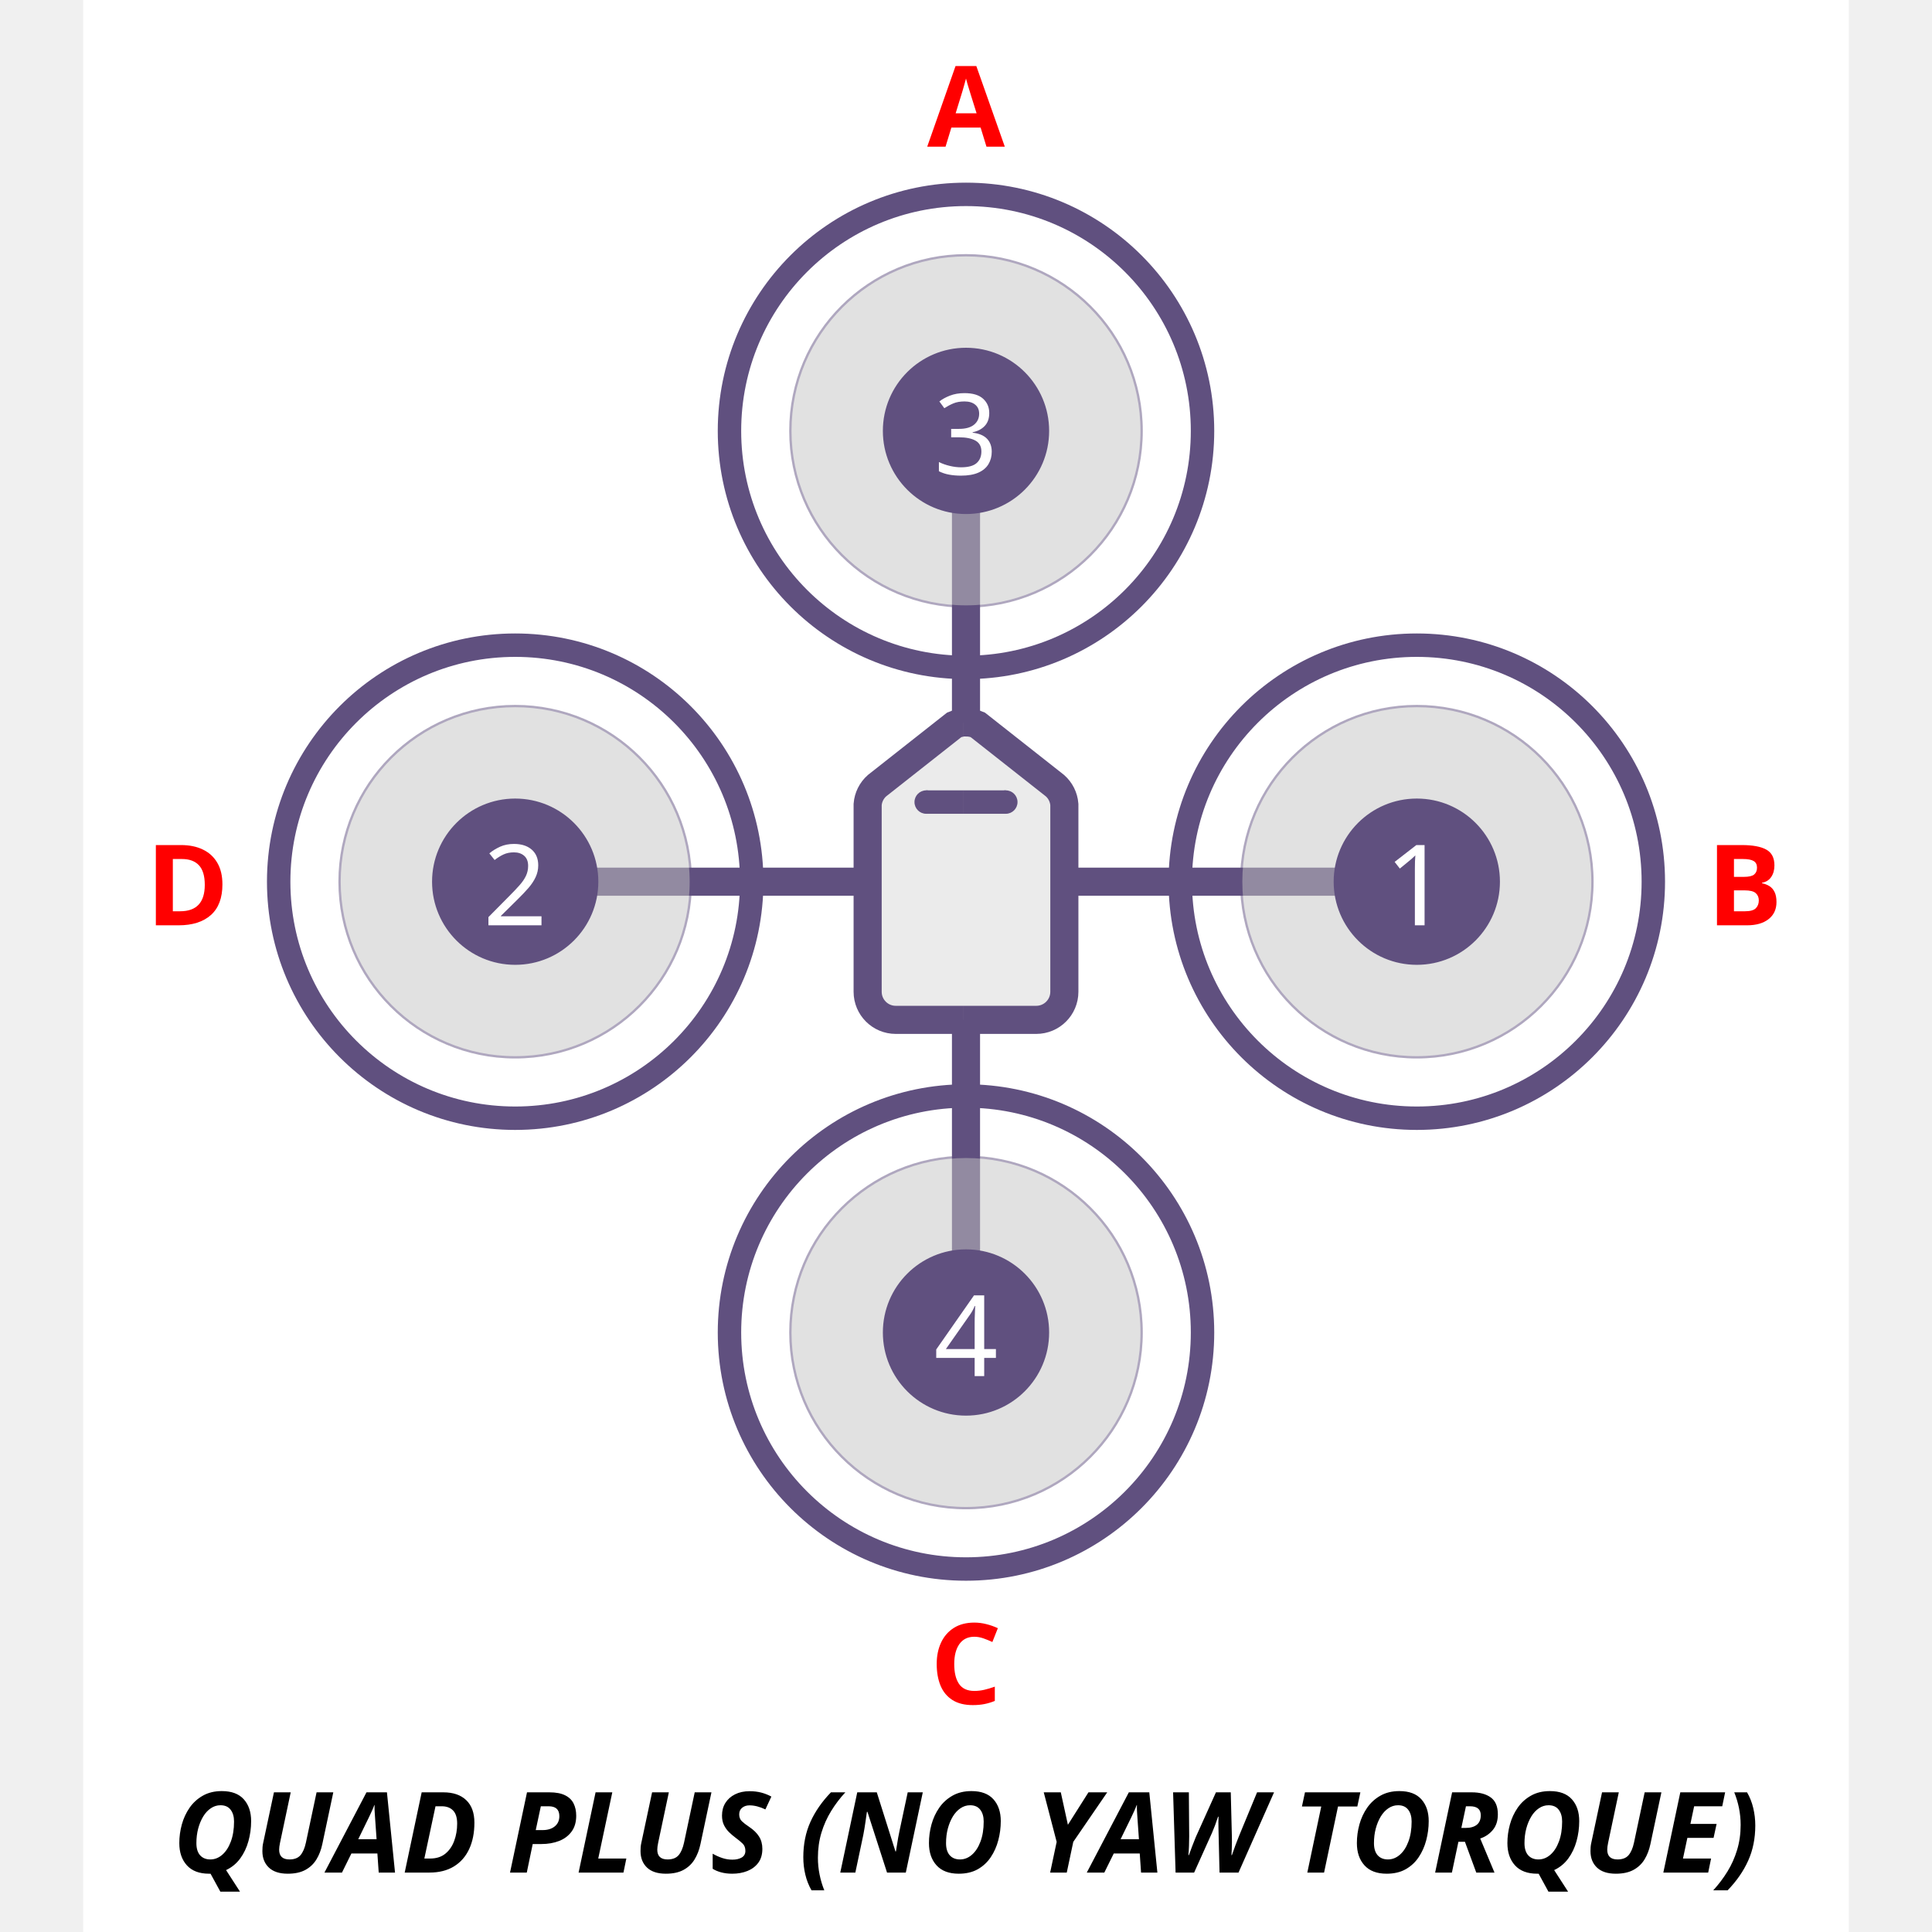
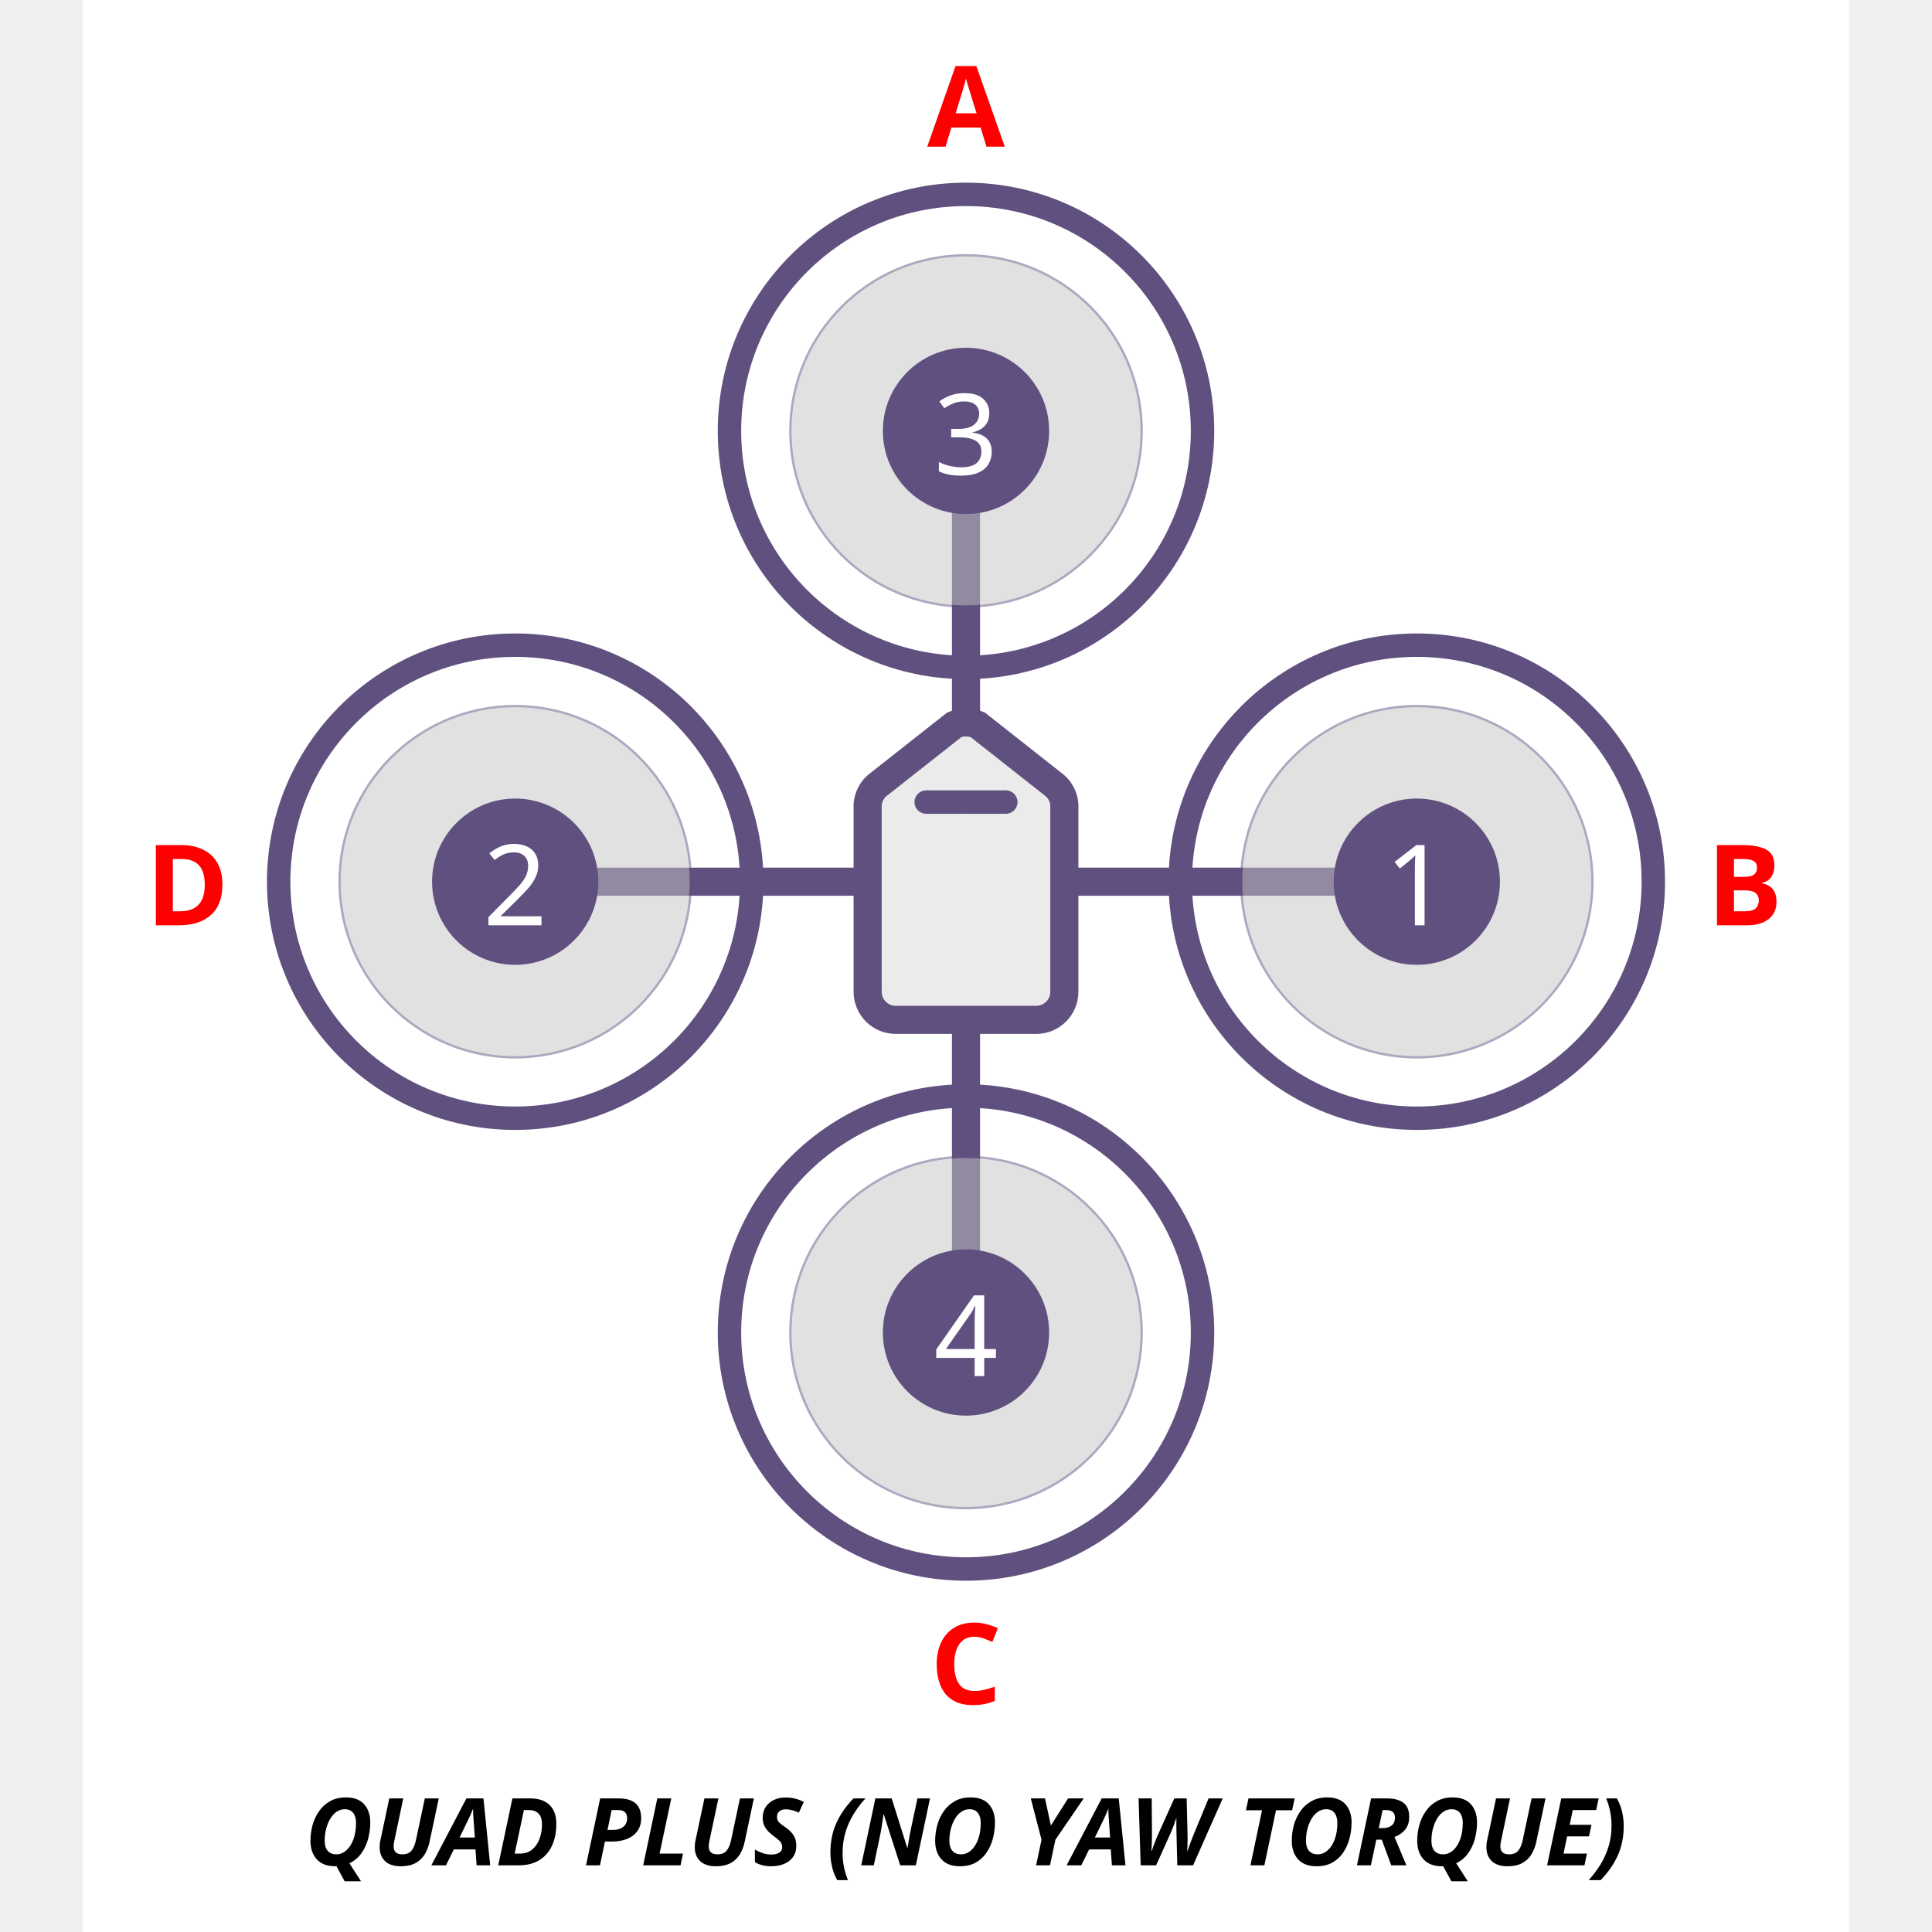
<svg xmlns="http://www.w3.org/2000/svg" xmlns:xlink="http://www.w3.org/1999/xlink" id="motor-diagram" width="825.0" height="825.0" viewBox="-376.5 -376.5 753.0 825.0">
  <defs id="svg-defs">
    <g id="frame-half-2d" fill="#ebebeb">
      <path d="M 1 64 L -30 64 A 12 12 0 0 1 -42 52 L -42 -28 A 12 12 0 0 1 -38 -36 L -5 -62 A 12 12 0 0 1 0 -63 L 1 -63" stroke-width="12" />
      <circle cx="-17" cy="-29" r="5" stroke-width="0" fill="#60507f" />
      <line x1="-17" y1="-29" x2="1" y2="-29" stroke-width="10" />
    </g>
    <g id="frame-2d">
      <use xlink:href="#frame-half-2d" />
      <use xlink:href="#frame-half-2d" transform="scale(-1 1)" />
    </g>
    <path id="prop-half-arc" d="M -90 -6 A 91 91 0 0 1 89 -23 L 74 -21 L 101 4 A 101 101 0 0 0 -100 -14 Z" />
    <g id="prop-arc">
      <use xlink:href="#prop-half-arc" />
      <use xlink:href="#prop-half-arc" transform="rotate(180)" />
    </g>
    <mask id="cw-arc-mask">
      <circle cx="0" cy="0" r="101" fill="white" />
      <rect x="-36" y="-102" width="72" height="20" fill="black" />
    </mask>
    <mask id="ccw-arc-mask">
      <circle cx="0" cy="0" r="101" fill="white" />
      <rect x="-50" y="-101" width="100" height="25" fill="black" />
    </mask>
    <g id="motor-center">
      <circle cx="0" cy="0" r="75" fill="#c4c4c4" opacity="0.5" />
      <circle cx="0" cy="0" r="35" />
    </g>
    <g id="CW" fill="#33cc33">
      <use xlink:href="#motor-center" />
      <use xlink:href="#prop-arc" mask="url(#cw-arc-mask)" />
      <text x="0" y="-100">CW</text>
    </g>
    <g id="CW-normal">
      <use xlink:href="#CW" />
    </g>
    <g id="CW-flipped" fill="#33cc33">
      <use xlink:href="#CW" mask="url(#cw-arc-mask)" transform="scale(-1 -1)" />
      <text x="0" y="100">CW</text>
    </g>
    <g id="CCW" fill="#00b8e6">
      <use xlink:href="#motor-center" />
      <use xlink:href="#prop-arc" mask="url(#ccw-arc-mask)" transform="scale(-1 1)" />
      <text x="0" y="-100">CCW</text>
    </g>
    <g id="CCW-normal">
      <use xlink:href="#CCW" />
    </g>
    <g id="CCW-flipped" fill="#00b8e6">
      <use xlink:href="#CCW" mask="url(#ccw-arc-mask)" transform="scale(-1 -1)" />
      <text x="0" y="100">CCW</text>
    </g>
    <g id="NYT" fill="#60507f" stroke="#60507f">
      <use xlink:href="#motor-center" />
      <circle cx="0" cy="0" r="101" stroke-width="10" fill-opacity="0" />
    </g>
    <g id="NYT-flipped">
      <use xlink:href="#NYT" />
    </g>
    <g id="tail-servo" fill="black">
      <rect x="-20" y="-30" width="40" height="60" />
      <rect x="14" y="-45" width="6" height="90" />
      <rect x="20" y="-10" width="5" height="20" />
      <rect x="25" y="-20" width="5" height="40" />
      <rect x="30" y="-3" width="4" height="6" />
    </g>
    <g id="tail-servo-flipped">
      <use xlink:href="#tail-servo" />
    </g>
  </defs>
  <g id="motor-diagram-layers" text-anchor="middle" dominant-baseline="central" font-family="sans-serif" font-size="48" font-weight="bold">
    <g id="layer-background" fill="white" stroke="white">
      <rect x="-376.5" y="-376.5" width="753.0" height="825.0" fill="white" />
    </g>
    <g id="layer-frame" stroke="#60507f" stroke-width="12">
      <line x1="0" y1="0" x2="192.5" y2="0.0" />
      <line x1="0" y1="0" x2="-192.5" y2="2.357445088358655e-14" />
      <line x1="0" y1="0" x2="1.1787225441793275e-14" y2="-192.5" />
      <line x1="0" y1="0" x2="1.1787225441793275e-14" y2="192.5" />
      <use x="0" y="-5" xlink:href="#frame-2d" />
    </g>
    <g id="layer-motors" font-size="36">
      <g id="layer-motors-bottom" style="transform: rotate3d(1, 0, 0, -55deg) translateZ(30px)" />
      <g id="layer-frame-3d" stroke="#60507f" stroke-width="12" style="transform: rotate3d(1, 0, 0, -55deg)" />
      <g id="layer-motors-middle" style="transform: rotate3d(1, 0, 0, -55deg)" />
      <g id="layer-motors-top" style="transform: rotate3d(1, 0, 0, -55deg) translateZ(-30px)" />
      <use x="192.5" y="0.0" xlink:href="#NYT" />
      <use x="-192.5" y="2.357445088358655e-14" xlink:href="#NYT-flipped" />
      <use x="1.1787225441793275e-14" y="-192.5" xlink:href="#NYT" />
      <use x="1.1787225441793275e-14" y="192.5" xlink:href="#NYT-flipped" />
    </g>
    <g id="layer-motor-numbers" fill="white" font-weight="normal">
      <g id="layer-numbers-bottom" style="transform: rotate3d(1, 0, 0, -55deg) translateZ(30px)" />
      <g id="layer-numbers-middle" style="transform: rotate3d(1, 0, 0, -55deg)" />
      <g id="layer-numbers-top" style="transform: rotate3d(1, 0, 0, -55deg) translateZ(-30px)" />
      <text x="192.5" y="0.0">1</text>
      <text x="-192.5" y="2.357445088358655e-14">2</text>
      <text x="1.1787225441793275e-14" y="-192.5">3</text>
      <text x="1.1787225441793275e-14" y="192.5">4</text>
    </g>
    <g id="layer-motor-letters" fill="red">
      <g id="layer-letters-bottom" style="transform: rotate3d(1, 0, 0, -55deg) translateZ(30px)" />
      <g id="layer-letters-middle" style="transform: rotate3d(1, 0, 0, -55deg)" />
      <g id="layer-letters-top" style="transform: rotate3d(1, 0, 0, -55deg) translateZ(-30px)" />
      <text x="332.5" y="0.0">B</text>
      <text x="-332.5" y="4.0719506071649494e-14">D</text>
      <text x="2.0359753035824747e-14" y="-332.5">A</text>
      <text x="2.0359753035824747e-14" y="332.5">C</text>
    </g>
-     <g id="layer-frame-name" fill="black" font-style="italic">
+     <g id="layer-frame-name" fill="black" font-style="italic" font-size="40">
      <text x="0" y="404.5">QUAD PLUS (NO YAW TORQUE)</text>
    </g>
    <g id="layer-frame-notes" font-size="36" font-weight="normal" font-style="italic" />
  </g>
</svg>
